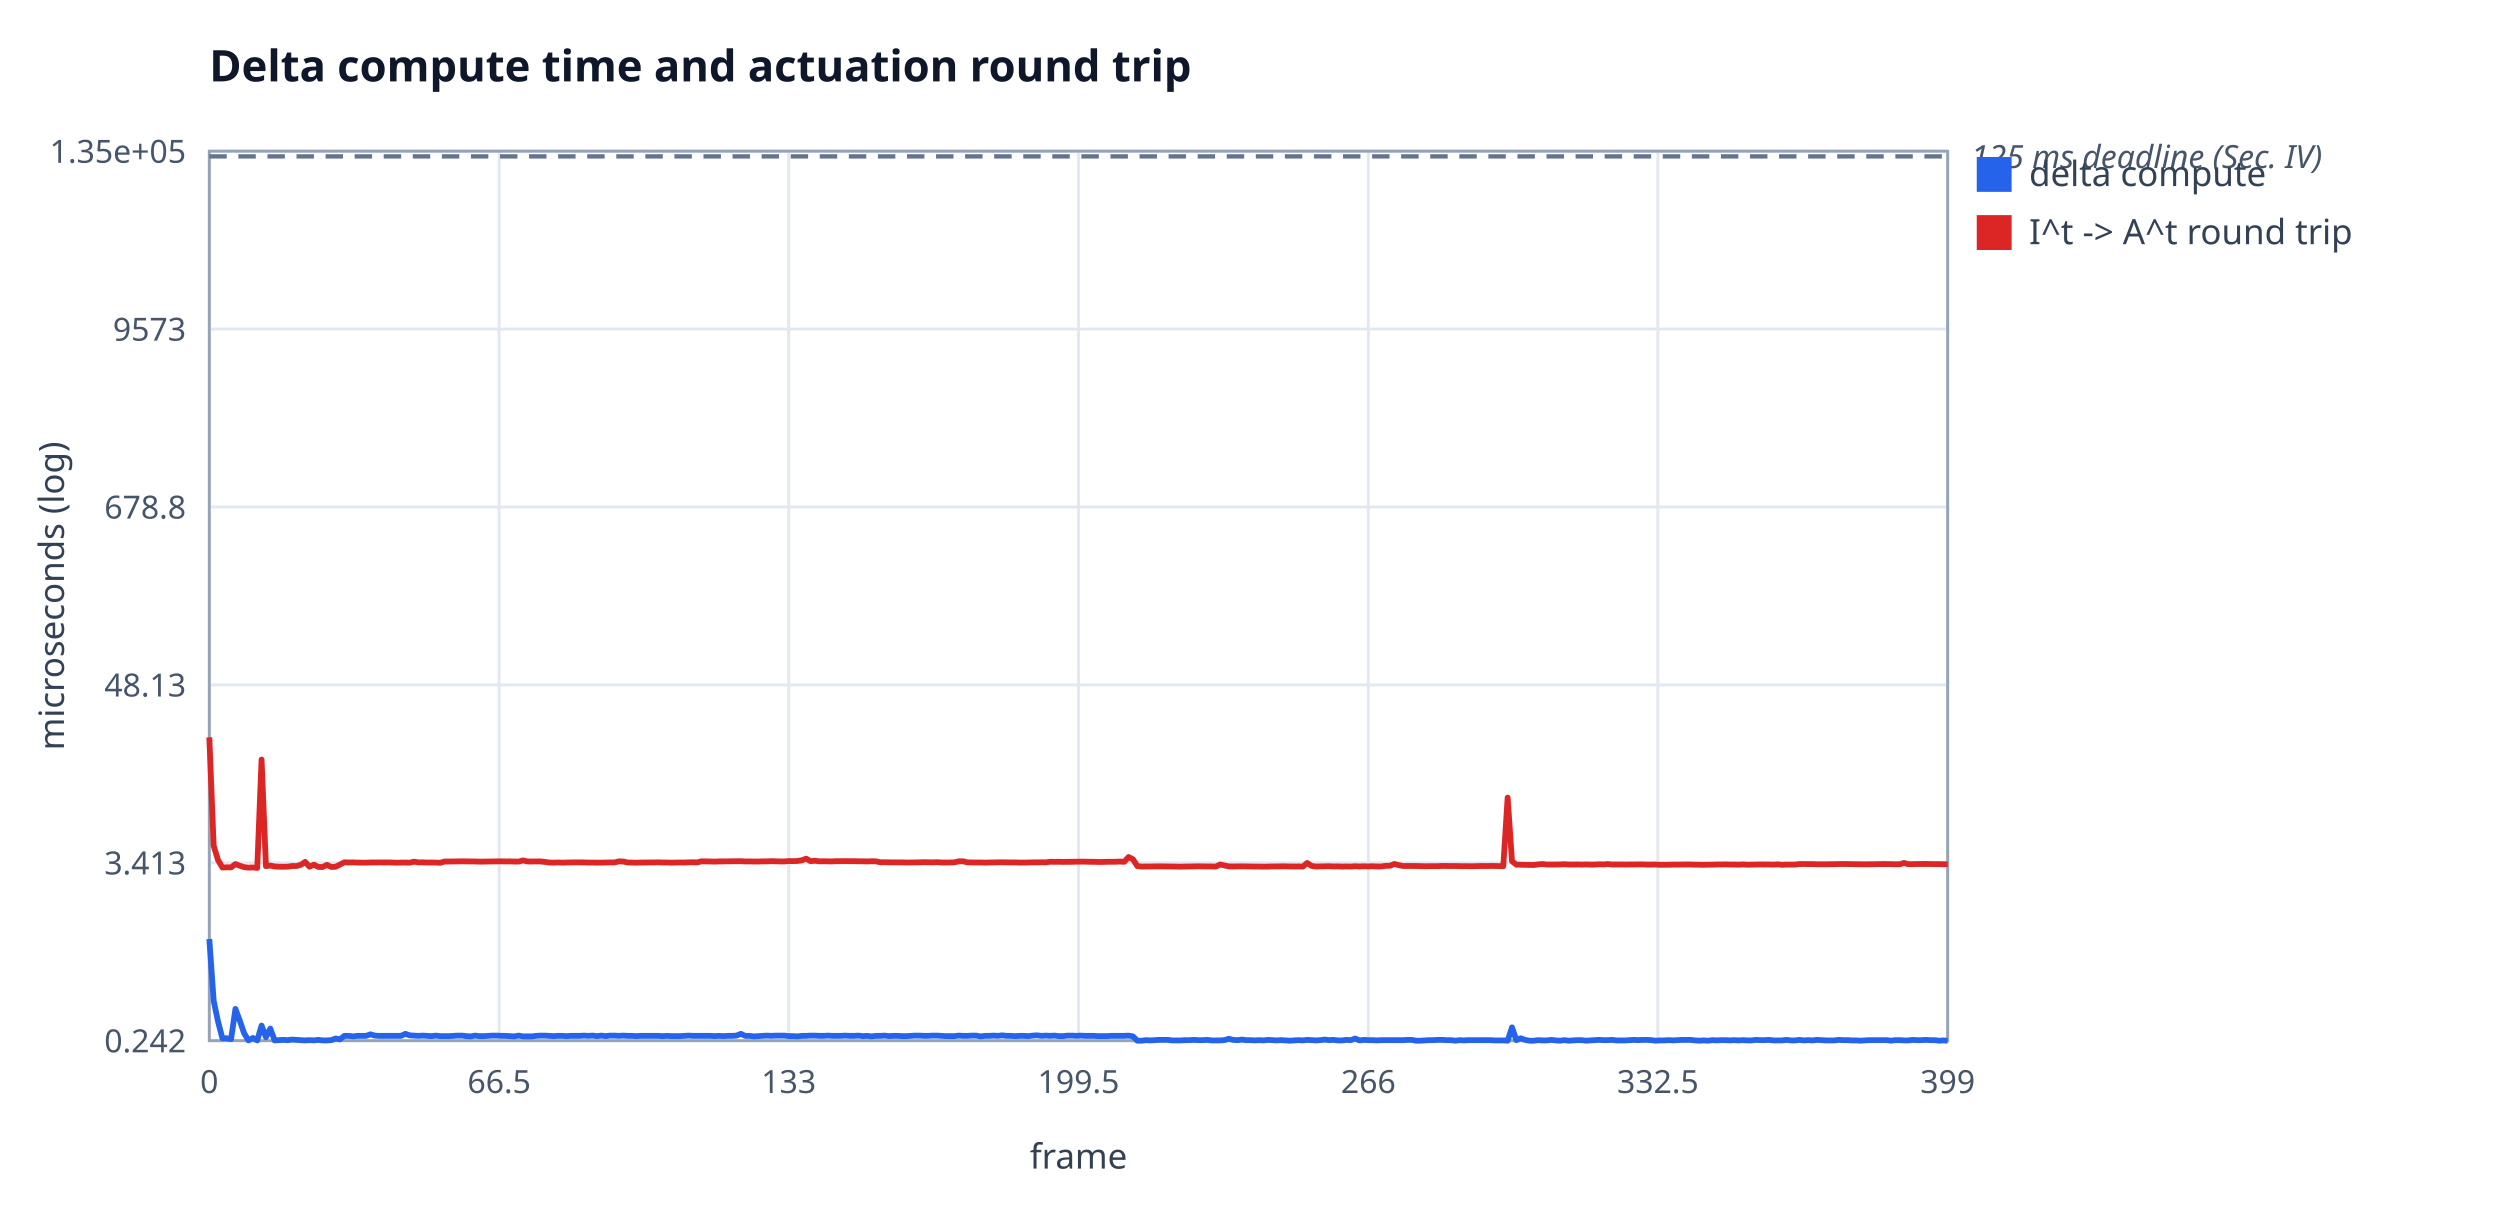
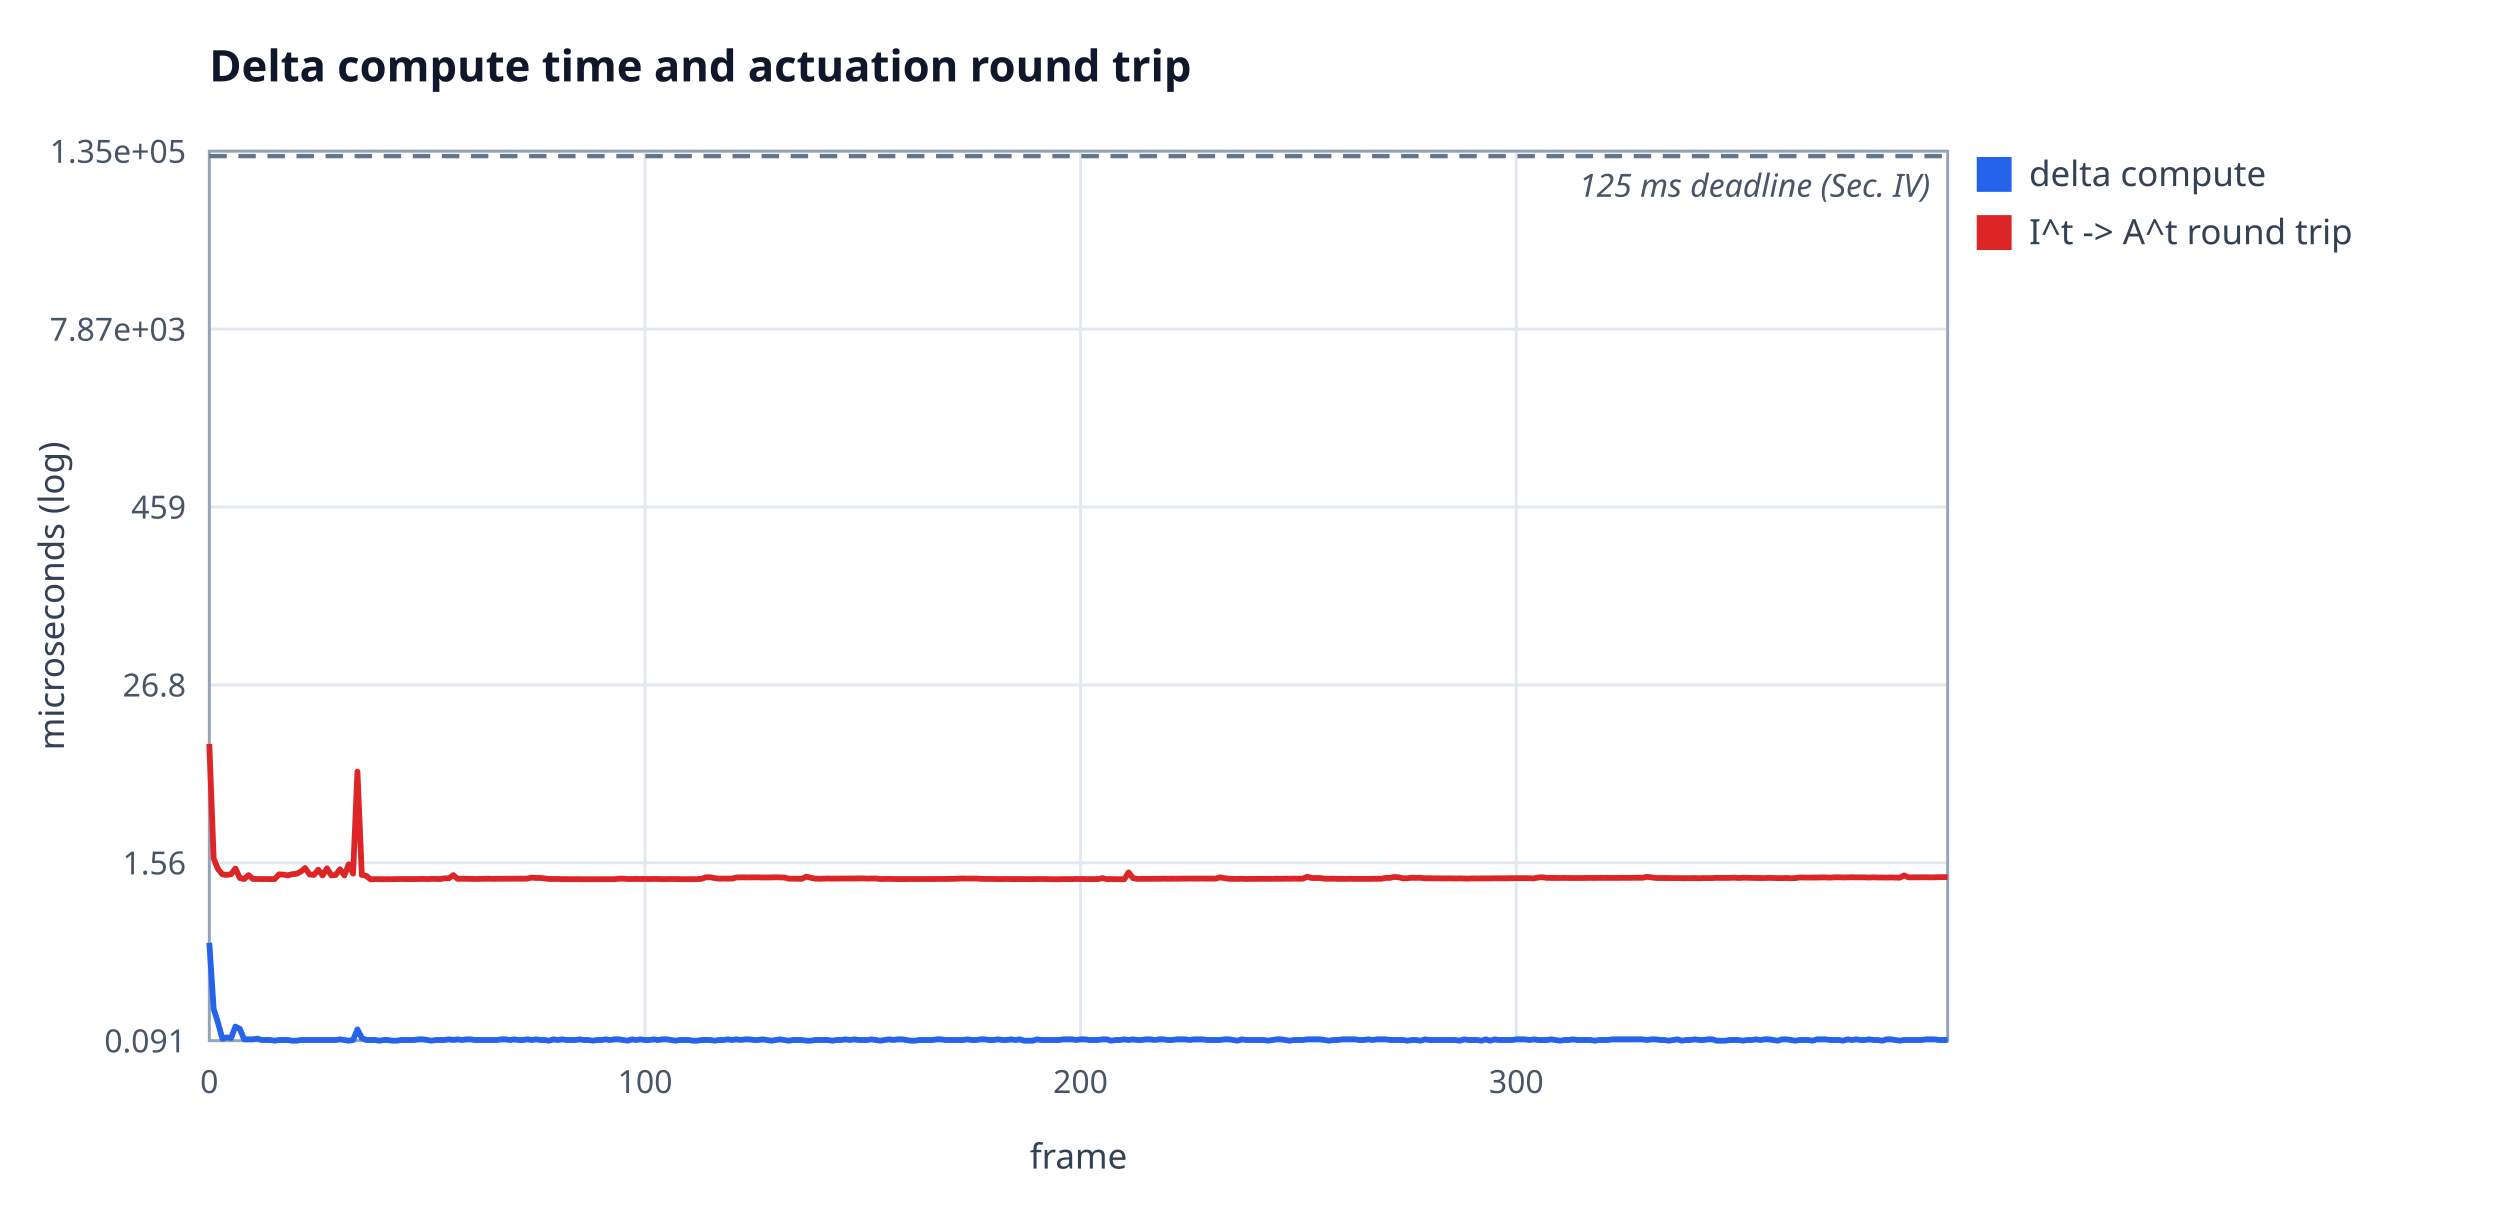
<svg xmlns="http://www.w3.org/2000/svg" viewBox="0 0 860 420" width="860" height="420" role="img" aria-label="Delta compute time and actuation round trip">
  <style>
  .bg{fill:#ffffff}
  .frame{stroke:#94a3b8;stroke-width:1;fill:none}
  .grid{stroke:#e2e8f0;stroke-width:1}
  .tick{fill:#475569;font:11px sans-serif}
  .axis{fill:#334155;font:12px sans-serif}
  .title{fill:#0f172a;font:bold 15px sans-serif}
  .rule{stroke:#64748b;stroke-width:1.5;stroke-dasharray:6 4}
  .rulelab{fill:#475569;font:italic 11px sans-serif}
  .legend{fill:#334155;font:12px sans-serif}
  @media (prefers-color-scheme: dark){
    .bg{fill:#0b1120}
    .frame{stroke:#475569}
    .grid{stroke:#1e293b}
    .tick{fill:#94a3b8}
    .axis{fill:#cbd5e1}
    .title{fill:#f1f5f9}
    .rule{stroke:#94a3b8}
    .rulelab{fill:#94a3b8}
    .legend{fill:#cbd5e1}
  }
</style>
  <rect class="bg" x="0" y="0" width="860" height="420" />
  <text class="title" x="72.0" y="28">Delta compute time and actuation round trip</text>
  <line class="grid" x1="72.0" y1="358.0" x2="670.0" y2="358.0" />
-   <text class="tick" x="64.0" y="362.0" text-anchor="end">0.242</text>
+   <text class="tick" x="64.0" y="362.0" text-anchor="end">0.091</text>
  <line class="grid" x1="72.0" y1="296.8" x2="670.0" y2="296.8" />
-   <text class="tick" x="64.0" y="300.8" text-anchor="end">3.413</text>
+   <text class="tick" x="64.0" y="300.8" text-anchor="end">1.56</text>
  <line class="grid" x1="72.0" y1="235.6" x2="670.0" y2="235.6" />
-   <text class="tick" x="64.0" y="239.6" text-anchor="end">48.13</text>
+   <text class="tick" x="64.0" y="239.6" text-anchor="end">26.8</text>
  <line class="grid" x1="72.0" y1="174.4" x2="670.0" y2="174.4" />
-   <text class="tick" x="64.0" y="178.4" text-anchor="end">678.8</text>
+   <text class="tick" x="64.0" y="178.4" text-anchor="end">459</text>
  <line class="grid" x1="72.0" y1="113.2" x2="670.0" y2="113.2" />
-   <text class="tick" x="64.0" y="117.2" text-anchor="end">9573</text>
+   <text class="tick" x="64.0" y="117.2" text-anchor="end">7.87e+03</text>
  <line class="grid" x1="72.0" y1="52.0" x2="670.0" y2="52.0" />
  <text class="tick" x="64.0" y="56.0" text-anchor="end">1.35e+05</text>
  <line class="grid" x1="72.0" y1="52.0" x2="72.0" y2="358.0" />
  <text class="tick" x="72.0" y="376.0" text-anchor="middle">0</text>
-   <line class="grid" x1="171.7" y1="52.0" x2="171.7" y2="358.0" />
-   <text class="tick" x="171.7" y="376.0" text-anchor="middle">66.5</text>
-   <line class="grid" x1="271.3" y1="52.0" x2="271.3" y2="358.0" />
-   <text class="tick" x="271.3" y="376.0" text-anchor="middle">133</text>
-   <line class="grid" x1="371.0" y1="52.0" x2="371.0" y2="358.0" />
-   <text class="tick" x="371.0" y="376.0" text-anchor="middle">199.5</text>
-   <line class="grid" x1="470.7" y1="52.0" x2="470.7" y2="358.0" />
-   <text class="tick" x="470.7" y="376.0" text-anchor="middle">266</text>
-   <line class="grid" x1="570.3" y1="52.0" x2="570.3" y2="358.0" />
-   <text class="tick" x="570.3" y="376.0" text-anchor="middle">332.5</text>
-   <line class="grid" x1="670.0" y1="52.0" x2="670.0" y2="358.0" />
-   <text class="tick" x="670.0" y="376.0" text-anchor="middle">399</text>
+   <line class="grid" x1="221.9" y1="52.0" x2="221.9" y2="358.0" />
+   <text class="tick" x="221.9" y="376.0" text-anchor="middle">100</text>
+   <line class="grid" x1="371.7" y1="52.0" x2="371.7" y2="358.0" />
+   <text class="tick" x="371.7" y="376.0" text-anchor="middle">200</text>
+   <line class="grid" x1="521.6" y1="52.0" x2="521.6" y2="358.0" />
+   <text class="tick" x="521.6" y="376.0" text-anchor="middle">300</text>
  <rect class="frame" x="72.0" y="52.0" width="598.0" height="306.0" />
  <text class="axis" x="371.0" y="402.0" text-anchor="middle">frame</text>
  <text class="axis" x="22.0" y="205.0" text-anchor="middle" transform="rotate(-90 22.0 205.0)">microseconds (log)</text>
-   <line class="rule" x1="72.0" y1="53.8" x2="670.0" y2="53.8" />
-   <text class="rulelab" x="678.0" y="57.8">125 ms deadline (Sec. IV)</text>
-   <polyline fill="none" stroke="#2563eb" stroke-width="2" stroke-linejoin="round" points="72.00,323.03 73.50,344.23 75.00,351.39 76.50,357.16 77.99,357.16 79.49,357.43 80.99,347.08 82.49,351.11 83.99,355.47 85.49,357.90 86.99,357.06 88.49,357.90 89.98,352.80 91.48,356.79 92.98,353.82 94.48,357.90 95.98,357.81 97.48,357.72 98.98,357.81 100.48,357.62 101.97,357.72 103.47,357.81 104.97,357.90 106.47,357.81 107.97,357.90 109.47,357.72 110.97,357.90 112.47,357.90 113.96,357.81 115.46,357.25 116.96,357.53 118.46,356.34 119.96,356.34 121.46,356.52 122.96,356.34 124.46,356.34 125.95,356.34 127.45,355.81 128.95,356.25 130.45,356.34 131.95,356.34 133.45,356.34 134.95,356.34 136.45,356.34 137.94,356.34 139.44,355.64 140.94,356.16 142.44,356.25 143.94,356.34 145.44,356.25 146.94,356.34 148.44,356.43 149.93,356.25 151.43,356.43 152.93,356.43 154.43,356.43 155.93,356.34 157.43,356.25 158.93,356.25 160.43,356.43 161.92,356.52 163.42,356.25 164.92,356.43 166.42,356.43 167.92,356.34 169.42,356.25 170.92,356.25 172.42,356.34 173.91,356.34 175.41,356.43 176.91,356.52 178.41,356.25 179.91,356.52 181.41,356.52 182.91,356.52 184.41,356.34 185.90,356.25 187.40,356.25 188.90,356.34 190.40,356.43 191.90,356.34 193.40,356.34 194.90,356.43 196.40,356.34 197.89,356.34 199.39,356.34 200.89,356.25 202.39,356.34 203.89,356.25 205.39,356.43 206.89,356.25 208.39,356.43 209.88,356.25 211.38,356.25 212.88,356.34 214.38,356.25 215.88,356.34 217.38,356.34 218.88,356.43 220.38,356.34 221.87,356.34 223.37,356.34 224.87,356.34 226.37,356.34 227.87,356.43 229.37,356.34 230.87,356.43 232.37,356.43 233.86,356.43 235.36,356.34 236.86,356.25 238.36,356.34 239.86,356.34 241.36,356.34 242.86,356.34 244.36,356.34 245.85,356.43 247.35,356.34 248.85,356.43 250.35,356.34 251.85,356.34 253.35,356.25 254.85,355.64 256.35,356.34 257.84,356.34 259.34,356.52 260.84,356.43 262.34,356.34 263.84,356.25 265.34,356.34 266.84,356.25 268.34,356.25 269.83,356.25 271.33,356.43 272.83,356.43 274.33,356.52 275.83,356.34 277.33,356.34 278.83,356.25 280.33,356.25 281.82,356.34 283.32,356.34 284.82,356.25 286.32,356.34 287.82,356.34 289.32,356.34 290.82,356.25 292.32,356.34 293.81,356.34 295.31,356.25 296.81,356.43 298.31,356.34 299.81,356.52 301.31,356.34 302.81,356.34 304.31,356.25 305.80,356.43 307.30,356.34 308.80,356.34 310.30,356.43 311.80,356.43 313.30,356.34 314.80,356.25 316.30,356.25 317.79,356.34 319.29,356.34 320.79,356.25 322.29,356.25 323.79,356.34 325.29,356.43 326.79,356.43 328.29,356.43 329.78,356.25 331.28,356.34 332.78,356.34 334.28,356.25 335.78,356.25 337.28,356.52 338.78,356.34 340.28,356.34 341.77,356.25 343.27,356.34 344.77,356.16 346.27,356.34 347.77,356.34 349.27,356.43 350.77,356.34 352.27,356.34 353.76,356.43 355.26,356.25 356.76,356.16 358.26,356.34 359.76,356.25 361.26,356.34 362.76,356.25 364.26,356.43 365.75,356.43 367.25,356.25 368.75,356.25 370.25,356.34 371.75,356.25 373.25,356.34 374.75,356.34 376.25,356.34 377.74,356.43 379.24,356.43 380.74,356.43 382.24,356.34 383.74,356.34 385.24,356.34 386.74,356.34 388.24,356.25 389.73,356.52 391.23,358.00 392.73,358.00 394.23,357.81 395.73,357.90 397.23,357.81 398.73,357.72 400.23,357.72 401.72,357.72 403.22,357.90 404.72,357.90 406.22,357.90 407.72,357.81 409.22,357.81 410.72,357.72 412.22,357.81 413.71,357.81 415.21,357.72 416.71,357.90 418.21,357.90 419.71,357.90 421.21,357.81 422.71,357.34 424.21,357.72 425.70,357.81 427.20,357.62 428.70,357.81 430.20,357.81 431.70,357.90 433.20,357.81 434.70,357.90 436.20,357.72 437.69,357.81 439.19,357.90 440.69,357.81 442.19,357.90 443.69,358.00 445.19,357.90 446.69,357.81 448.19,357.90 449.68,357.72 451.18,357.81 452.68,357.90 454.18,357.81 455.68,357.62 457.18,357.81 458.68,357.72 460.18,357.90 461.67,357.90 463.17,357.72 464.67,357.81 466.17,357.25 467.67,357.90 469.17,357.72 470.67,357.81 472.17,357.81 473.66,357.90 475.16,357.81 476.66,357.81 478.16,357.81 479.66,357.81 481.16,357.81 482.66,357.81 484.16,357.72 485.65,357.72 487.15,358.00 488.65,358.00 490.15,357.90 491.65,357.81 493.15,357.81 494.65,357.72 496.15,357.72 497.64,357.81 499.14,357.81 500.64,358.00 502.14,357.81 503.64,357.90 505.14,357.81 506.64,357.81 508.14,357.81 509.63,357.81 511.13,357.81 512.63,357.81 514.13,357.90 515.63,357.90 517.13,357.90 518.63,358.00 520.13,353.42 521.62,357.81 523.12,357.16 524.62,357.72 526.12,358.00 527.62,358.00 529.12,357.81 530.62,357.90 532.12,357.90 533.61,357.72 535.11,357.90 536.61,358.00 538.11,357.81 539.61,358.00 541.11,357.90 542.61,357.81 544.11,357.81 545.60,358.00 547.10,357.90 548.60,357.81 550.10,357.72 551.60,357.81 553.10,357.81 554.60,357.72 556.10,357.90 557.59,357.90 559.09,357.90 560.59,357.81 562.09,357.72 563.59,357.81 565.09,357.72 566.59,357.72 568.09,357.81 569.58,358.00 571.08,357.90 572.58,357.90 574.08,357.81 575.58,357.90 577.08,357.81 578.58,357.72 580.08,357.72 581.57,357.72 583.07,357.90 584.57,358.00 586.07,357.90 587.57,358.00 589.07,357.81 590.57,357.90 592.07,357.81 593.56,357.81 595.06,357.90 596.56,357.81 598.06,357.90 599.56,357.81 601.06,357.90 602.56,357.90 604.06,357.72 605.55,357.81 607.05,357.81 608.55,357.72 610.05,357.90 611.55,357.90 613.05,357.90 614.55,357.72 616.05,357.90 617.54,357.90 619.04,357.72 620.54,357.90 622.04,357.81 623.54,357.90 625.04,357.72 626.54,357.81 628.04,357.90 629.53,357.90 631.03,357.90 632.53,357.72 634.03,357.81 635.53,357.81 637.03,357.90 638.53,357.90 640.03,358.00 641.52,357.90 643.02,357.81 644.52,357.81 646.02,357.81 647.52,357.81 649.02,357.81 650.52,358.00 652.02,357.81 653.51,357.81 655.01,357.90 656.51,357.90 658.01,357.72 659.51,357.81 661.01,357.81 662.51,357.72 664.01,357.81 665.50,357.81 667.00,358.00 668.50,357.90 670.00,358.00 " />
-   <polyline fill="none" stroke="#dc2626" stroke-width="2" stroke-linejoin="round" points="72.00,253.64 73.50,290.97 75.00,295.84 76.50,298.43 77.99,298.35 79.49,298.38 80.99,297.24 82.49,297.82 83.99,298.30 85.49,298.47 86.99,298.41 88.49,298.56 89.98,261.29 91.48,297.95 92.98,297.76 94.48,298.05 95.98,298.15 97.48,298.16 98.98,298.13 100.48,297.90 101.97,297.92 103.47,297.51 104.97,296.49 106.47,298.15 107.97,297.44 109.47,298.23 110.97,298.26 112.47,297.51 113.96,298.25 115.46,298.17 116.96,297.41 118.46,296.63 119.96,296.70 121.46,296.66 122.96,296.73 124.46,296.74 125.95,296.75 127.45,296.69 128.95,296.69 130.45,296.68 131.95,296.69 133.45,296.68 134.95,296.71 136.45,296.77 137.94,296.73 139.44,296.73 140.94,296.75 142.44,296.42 143.94,296.66 145.44,296.65 146.94,296.70 148.44,296.71 149.93,296.72 151.43,296.79 152.93,296.37 154.43,296.35 155.93,296.34 157.43,296.32 158.93,296.29 160.43,296.31 161.92,296.34 163.42,296.34 164.92,296.40 166.42,296.39 167.92,296.36 169.42,296.33 170.92,296.32 172.42,296.30 173.91,296.33 175.41,296.32 176.91,296.37 178.41,296.39 179.91,295.98 181.41,296.34 182.91,296.35 184.41,296.33 185.90,296.32 187.40,296.50 188.90,296.70 190.40,296.75 191.90,296.69 193.40,296.75 194.90,296.71 196.40,296.68 197.89,296.66 199.39,296.66 200.89,296.67 202.39,296.72 203.89,296.73 205.39,296.74 206.89,296.74 208.39,296.71 209.88,296.67 211.38,296.69 212.88,296.30 214.38,296.36 215.88,296.69 217.38,296.72 218.88,296.77 220.38,296.71 221.87,296.71 223.37,296.67 224.87,296.68 226.37,296.64 227.87,296.69 229.37,296.70 230.87,296.76 232.37,296.72 233.86,296.70 235.36,296.71 236.86,296.65 238.36,296.62 239.86,296.66 241.36,296.28 242.86,296.31 244.36,296.35 245.85,296.39 247.35,296.32 248.85,296.32 250.35,296.29 251.85,296.28 253.35,296.26 254.85,296.25 256.35,296.34 257.84,296.33 259.34,296.36 260.84,296.36 262.34,296.31 263.84,296.30 265.34,296.24 266.84,296.28 268.34,296.33 269.83,296.33 271.33,296.20 272.83,296.22 274.33,296.18 275.83,295.93 277.33,295.38 278.83,296.24 280.33,296.09 281.82,296.30 283.32,296.26 284.82,296.30 286.32,296.31 287.82,296.24 289.32,296.25 290.82,296.22 292.32,296.25 293.81,296.24 295.31,296.28 296.81,296.28 298.31,296.33 299.81,296.27 301.31,296.29 302.81,296.62 304.31,296.61 305.80,296.64 307.30,296.66 308.80,296.66 310.30,296.66 311.80,296.70 313.30,296.69 314.80,296.67 316.30,296.64 317.79,296.59 319.29,296.62 320.79,296.65 322.29,296.58 323.79,296.69 325.29,296.71 326.79,296.69 328.29,296.64 329.78,296.30 331.28,296.28 332.78,296.65 334.28,296.68 335.78,296.70 337.28,296.70 338.78,296.74 340.28,296.70 341.77,296.68 343.27,296.64 344.77,296.63 346.27,296.65 347.77,296.68 349.27,296.68 350.77,296.72 352.27,296.72 353.76,296.70 355.26,296.66 356.76,296.66 358.26,296.62 359.76,296.65 361.26,296.44 362.76,296.47 364.26,296.45 365.75,296.50 367.25,296.46 368.75,296.46 370.25,296.42 371.75,296.41 373.25,296.41 374.75,296.46 376.25,296.46 377.74,296.52 379.24,296.51 380.74,296.46 382.24,296.44 383.74,296.44 385.24,296.37 386.74,296.46 388.24,294.81 389.73,295.58 391.23,297.92 392.73,298.10 394.23,298.08 395.73,298.08 397.23,298.04 398.73,298.04 400.23,298.04 401.72,298.07 403.22,298.08 404.72,298.11 406.22,298.14 407.72,298.09 409.22,298.07 410.72,298.04 412.22,298.00 413.71,298.04 415.21,298.06 416.71,298.06 418.21,298.11 419.71,297.40 421.21,297.71 422.71,298.04 424.21,298.07 425.70,298.04 427.20,298.02 428.70,298.04 430.20,298.07 431.70,298.10 433.20,298.10 434.70,298.13 436.20,298.11 437.69,298.05 439.19,298.06 440.69,298.02 442.19,298.02 443.69,298.07 445.19,298.09 446.69,298.06 448.19,298.12 449.68,296.86 451.18,297.89 452.68,298.09 454.18,298.04 455.68,298.02 457.18,297.97 458.68,298.06 460.18,298.03 461.67,298.10 463.17,298.06 464.67,298.10 466.17,297.98 467.67,298.07 469.17,298.00 470.67,298.04 472.17,297.99 473.66,298.07 475.16,298.06 476.66,297.85 478.16,297.82 479.66,297.21 481.16,297.60 482.66,297.90 484.16,297.89 485.65,297.90 487.15,297.91 488.65,297.94 490.15,297.99 491.65,297.97 493.15,297.97 494.65,297.96 496.15,297.88 497.64,297.90 499.14,297.92 500.64,297.91 502.14,297.95 503.64,297.97 505.14,297.97 506.64,297.99 508.14,297.94 509.63,297.90 511.13,297.92 512.63,297.90 514.13,297.90 515.63,297.94 517.13,297.97 518.63,274.39 520.13,296.25 521.62,297.45 523.12,297.47 524.62,297.50 526.12,297.54 527.62,297.56 529.12,297.35 530.62,297.23 532.12,297.42 533.61,297.41 535.11,297.40 536.61,297.38 538.11,297.29 539.61,297.40 541.11,297.42 542.61,297.37 544.11,297.44 545.60,297.37 547.10,297.43 548.60,297.42 550.10,297.31 551.60,297.37 553.10,297.24 554.60,297.40 556.10,297.39 557.59,297.38 559.09,297.41 560.59,297.40 562.09,297.38 563.59,297.37 565.09,297.36 566.59,297.43 568.09,297.43 569.58,297.41 571.08,297.49 572.58,297.48 574.08,297.47 575.58,297.43 577.08,297.43 578.58,297.41 580.08,297.39 581.57,297.40 583.07,297.45 584.57,297.47 586.07,297.50 587.57,297.45 589.07,297.46 590.57,297.40 592.07,297.39 593.56,297.35 595.06,297.41 596.56,297.40 598.06,297.46 599.56,297.37 601.06,297.47 602.56,297.44 604.06,297.42 605.55,297.37 607.05,297.40 608.55,297.39 610.05,297.44 611.55,297.35 613.05,297.50 614.55,297.43 616.05,297.44 617.54,297.42 619.04,297.24 620.54,297.23 622.04,297.25 623.54,297.24 625.04,297.31 626.54,297.31 628.04,297.33 629.53,297.29 631.03,297.28 632.53,297.24 634.03,297.22 635.53,297.24 637.03,297.26 638.53,297.30 640.03,297.31 641.52,297.31 643.02,297.31 644.52,297.30 646.02,297.26 647.52,297.24 649.02,297.24 650.52,297.27 652.02,297.30 653.51,297.31 655.01,296.85 656.51,297.29 658.01,297.26 659.51,297.22 661.01,297.22 662.51,297.21 664.01,297.23 665.50,297.26 667.00,297.26 668.50,297.31 670.00,297.29 " />
+   <line class="rule" x1="72.0" y1="53.7" x2="670.0" y2="53.7" />
+   <text class="rulelab" x="664.0" y="67.7" text-anchor="end">125 ms deadline (Sec. IV)</text>
+   <polyline fill="none" stroke="#2563eb" stroke-width="2" stroke-linejoin="round" points="72.00,324.31 73.50,347.09 75.00,351.86 76.50,357.30 77.99,356.85 79.49,357.07 80.99,353.15 82.49,353.92 83.99,357.53 85.49,357.53 86.99,357.53 88.49,357.30 89.98,357.76 91.48,357.76 92.98,357.76 94.48,358.00 95.98,357.76 97.48,357.76 98.98,357.76 100.48,358.00 101.97,358.00 103.47,357.76 104.97,357.76 106.47,357.76 107.97,357.76 109.47,357.76 110.97,357.76 112.47,357.76 113.96,357.76 115.46,357.76 116.96,357.53 118.46,357.76 119.96,358.00 121.46,357.76 122.96,354.11 124.46,357.07 125.95,357.76 127.45,357.76 128.95,357.76 130.45,358.00 131.95,357.76 133.45,357.76 134.95,358.00 136.45,358.00 137.94,357.76 139.44,357.76 140.94,357.76 142.44,357.76 143.94,357.53 145.44,357.53 146.94,357.76 148.44,358.00 149.93,357.76 151.43,357.76 152.93,357.76 154.43,357.53 155.93,357.76 157.43,357.53 158.93,357.76 160.43,357.53 161.92,357.53 163.42,357.76 164.92,357.76 166.42,357.76 167.92,357.76 169.42,357.76 170.92,357.76 172.42,357.53 173.91,357.53 175.41,357.76 176.91,357.53 178.41,357.76 179.91,357.76 181.41,357.53 182.91,357.76 184.41,357.53 185.90,357.76 187.40,357.76 188.90,358.00 190.40,357.53 191.90,357.76 193.40,357.53 194.90,357.76 196.40,357.76 197.89,357.76 199.39,357.53 200.89,357.76 202.39,357.76 203.89,358.00 205.39,357.76 206.89,357.76 208.39,357.53 209.88,357.76 211.38,357.53 212.88,357.53 214.38,357.76 215.88,358.00 217.38,357.53 218.88,357.76 220.38,357.53 221.87,357.76 223.37,357.76 224.87,357.53 226.37,357.76 227.87,357.53 229.37,357.53 230.87,357.76 232.37,358.00 233.86,357.76 235.36,357.76 236.86,357.76 238.36,358.00 239.86,358.00 241.36,357.76 242.86,357.76 244.36,357.76 245.85,358.00 247.35,357.76 248.85,357.76 250.35,357.53 251.85,357.76 253.35,357.53 254.85,357.76 256.35,357.53 257.84,357.53 259.34,357.76 260.84,357.76 262.34,357.53 263.84,357.76 265.34,358.00 266.84,357.76 268.34,357.53 269.83,357.76 271.33,358.00 272.83,357.76 274.33,357.76 275.83,357.76 277.33,358.00 278.83,358.00 280.33,357.76 281.82,357.76 283.32,357.76 284.82,357.76 286.32,358.00 287.82,357.76 289.32,357.76 290.82,357.53 292.32,357.76 293.81,357.53 295.31,357.76 296.81,357.76 298.31,357.76 299.81,357.53 301.31,357.76 302.81,358.00 304.31,357.76 305.80,357.53 307.30,357.76 308.80,357.53 310.30,357.53 311.80,357.76 313.30,358.00 314.80,358.00 316.30,357.76 317.79,357.76 319.29,357.76 320.79,357.76 322.29,357.53 323.79,357.53 325.29,357.76 326.79,357.76 328.29,357.76 329.78,357.76 331.28,357.76 332.78,357.53 334.28,357.76 335.78,357.76 337.28,357.53 338.78,357.53 340.28,357.76 341.77,357.76 343.27,357.53 344.77,357.76 346.27,357.76 347.77,357.53 349.27,357.76 350.77,357.53 352.27,358.00 353.76,358.00 355.26,358.00 356.76,357.53 358.26,357.76 359.76,357.76 361.26,357.76 362.76,357.76 364.26,357.76 365.75,357.53 367.25,357.53 368.75,357.53 370.25,357.76 371.75,357.53 373.25,357.53 374.75,357.76 376.25,357.76 377.74,357.76 379.24,357.53 380.74,357.53 382.24,358.00 383.74,357.76 385.24,357.76 386.74,357.53 388.24,357.76 389.73,357.53 391.23,357.76 392.73,357.76 394.23,357.53 395.73,357.53 397.23,357.76 398.73,357.53 400.23,357.53 401.72,357.76 403.22,357.76 404.72,357.53 406.22,357.53 407.72,357.53 409.22,357.76 410.72,357.53 412.22,357.53 413.71,357.53 415.21,357.76 416.71,357.76 418.21,357.76 419.71,357.76 421.21,357.53 422.71,357.53 424.21,357.76 425.70,358.00 427.20,357.53 428.70,357.76 430.20,357.76 431.70,357.76 433.20,357.76 434.70,357.76 436.20,358.00 437.69,357.76 439.19,357.53 440.69,357.53 442.19,357.76 443.69,358.00 445.19,357.76 446.69,357.76 448.19,357.76 449.68,357.53 451.18,357.53 452.68,357.53 454.18,357.53 455.68,357.76 457.18,358.00 458.68,357.76 460.18,357.76 461.67,357.53 463.17,357.53 464.67,357.53 466.17,357.53 467.67,357.76 469.17,357.76 470.67,357.53 472.17,357.76 473.66,357.53 475.16,357.53 476.66,357.53 478.16,357.76 479.66,357.76 481.16,357.76 482.66,357.76 484.16,358.00 485.65,357.76 487.15,357.76 488.65,358.00 490.15,357.53 491.65,357.76 493.15,357.76 494.65,357.76 496.15,357.76 497.64,357.76 499.14,357.76 500.64,357.76 502.14,358.00 503.64,357.53 505.14,357.76 506.64,357.76 508.14,357.76 509.63,358.00 511.13,357.53 512.63,358.00 514.13,357.53 515.63,357.76 517.13,357.76 518.63,357.76 520.13,357.76 521.62,357.53 523.12,357.53 524.62,357.53 526.12,357.76 527.62,357.53 529.12,357.76 530.62,357.76 532.12,357.76 533.61,357.53 535.11,357.76 536.61,358.00 538.11,357.76 539.61,357.76 541.11,357.53 542.61,357.76 544.11,357.76 545.60,357.76 547.10,357.76 548.60,358.00 550.10,357.76 551.60,357.76 553.10,357.76 554.60,357.53 556.10,357.53 557.59,357.53 559.09,357.53 560.59,357.53 562.09,357.53 563.59,357.53 565.09,357.53 566.59,357.76 568.09,357.53 569.58,357.53 571.08,357.76 572.58,357.76 574.08,358.00 575.58,357.76 577.08,357.53 578.58,358.00 580.08,357.76 581.57,357.76 583.07,357.53 584.57,357.76 586.07,357.76 587.57,357.53 589.07,357.53 590.57,358.00 592.07,358.00 593.56,358.00 595.06,357.76 596.56,357.76 598.06,357.76 599.56,358.00 601.06,357.76 602.56,357.76 604.06,357.53 605.55,357.76 607.05,357.53 608.55,357.53 610.05,357.76 611.55,358.00 613.05,357.53 614.55,357.53 616.05,357.76 617.54,358.00 619.04,357.76 620.54,357.76 622.04,357.76 623.54,358.00 625.04,357.53 626.54,357.53 628.04,357.53 629.53,357.76 631.03,357.76 632.53,357.76 634.03,358.00 635.53,357.53 637.03,357.76 638.53,357.53 640.03,357.76 641.52,357.76 643.02,357.53 644.52,357.76 646.02,357.76 647.52,358.00 649.02,357.53 650.52,357.53 652.02,357.76 653.51,358.00 655.01,357.76 656.51,357.76 658.01,357.76 659.51,357.76 661.01,357.76 662.51,357.53 664.01,357.53 665.50,357.53 667.00,357.76 668.50,357.76 670.00,357.76 " />
+   <polyline fill="none" stroke="#dc2626" stroke-width="2" stroke-linejoin="round" points="72.00,255.92 73.50,295.32 75.00,298.97 76.50,300.77 77.99,300.97 79.49,300.72 80.99,298.77 82.49,302.03 83.99,302.39 85.49,301.05 86.99,302.35 88.49,302.37 89.98,302.40 91.48,302.39 92.98,302.42 94.48,302.40 95.98,300.78 97.48,300.87 98.98,301.12 100.48,300.73 101.97,300.59 103.47,299.83 104.97,298.61 106.47,300.80 107.97,300.98 109.47,299.19 110.97,301.14 112.47,298.70 113.96,301.12 115.46,301.00 116.96,299.03 118.46,301.15 119.96,297.34 121.46,300.52 122.96,265.45 124.46,300.97 125.95,301.25 127.45,302.48 128.95,302.42 130.45,302.44 131.95,302.46 133.45,302.42 134.95,302.44 136.45,302.40 137.94,302.39 139.44,302.40 140.94,302.40 142.44,302.40 143.94,302.37 145.44,302.35 146.94,302.40 148.44,302.35 149.93,302.35 151.43,302.40 152.93,302.14 154.43,302.14 155.93,301.05 157.43,302.30 158.93,302.30 160.43,302.30 161.92,302.33 163.42,302.37 164.92,302.35 166.42,302.30 167.92,302.28 169.42,302.33 170.92,302.30 172.42,302.30 173.91,302.28 175.41,302.28 176.91,302.28 178.41,302.26 179.91,302.26 181.41,302.24 182.91,301.87 184.41,302.03 185.90,302.00 187.40,302.19 188.90,302.37 190.40,302.37 191.90,302.37 193.40,302.42 194.90,302.42 196.40,302.44 197.89,302.44 199.39,302.44 200.89,302.46 202.39,302.46 203.89,302.44 205.39,302.46 206.89,302.44 208.39,302.44 209.88,302.44 211.38,302.44 212.88,302.26 214.38,302.26 215.88,302.39 217.38,302.39 218.88,302.35 220.38,302.37 221.87,302.37 223.37,302.39 224.87,302.35 226.37,302.37 227.87,302.42 229.37,302.40 230.87,302.39 232.37,302.40 233.86,302.42 235.36,302.44 236.86,302.42 238.36,302.44 239.86,302.44 241.36,302.30 242.86,301.79 244.36,301.79 245.85,302.07 247.35,302.26 248.85,302.23 250.35,302.24 251.85,302.23 253.35,301.84 254.85,301.82 256.35,301.82 257.84,301.84 259.34,301.80 260.84,301.82 262.34,301.86 263.84,301.84 265.34,301.84 266.84,301.79 268.34,301.84 269.83,301.86 271.33,302.26 272.83,302.28 274.33,302.28 275.83,302.32 277.33,301.55 278.83,301.94 280.33,302.24 281.82,302.30 283.32,302.26 284.82,302.21 286.32,302.24 287.82,302.23 289.32,302.21 290.82,302.21 292.32,302.19 293.81,302.21 295.31,302.17 296.81,302.16 298.31,302.23 299.81,302.21 301.31,302.19 302.81,302.39 304.31,302.35 305.80,302.35 307.30,302.37 308.80,302.40 310.30,302.40 311.80,302.40 313.30,302.39 314.80,302.40 316.30,302.39 317.79,302.39 319.29,302.39 320.79,302.40 322.29,302.37 323.79,302.37 325.29,302.37 326.79,302.33 328.29,302.32 329.78,302.23 331.28,302.19 332.78,302.23 334.28,302.23 335.78,302.21 337.28,302.32 338.78,302.35 340.28,302.37 341.77,302.37 343.27,302.40 344.77,302.40 346.27,302.37 347.77,302.40 349.27,302.40 350.77,302.40 352.27,302.40 353.76,302.42 355.26,302.42 356.76,302.39 358.26,302.39 359.76,302.40 361.26,302.44 362.76,302.46 364.26,302.46 365.75,302.40 367.25,302.42 368.75,302.42 370.25,302.37 371.75,302.39 373.25,302.40 374.75,302.42 376.25,302.42 377.74,302.40 379.24,302.07 380.74,302.42 382.24,302.39 383.74,302.44 385.24,302.44 386.74,302.48 388.24,300.11 389.73,302.05 391.23,302.35 392.73,302.32 394.23,302.32 395.73,302.32 397.23,302.30 398.73,302.30 400.23,302.26 401.72,302.30 403.22,302.26 404.72,302.28 406.22,302.26 407.72,302.24 409.22,302.23 410.72,302.24 412.22,302.24 413.71,302.23 415.21,302.24 416.71,302.24 418.21,302.24 419.71,301.80 421.21,302.08 422.71,302.30 424.21,302.33 425.70,302.35 427.20,302.30 428.70,302.37 430.20,302.33 431.70,302.35 433.20,302.32 434.70,302.32 436.20,302.32 437.69,302.32 439.19,302.28 440.69,302.30 442.19,302.28 443.69,302.28 445.19,302.24 446.69,302.28 448.19,302.24 449.68,301.60 451.18,302.03 452.68,302.05 454.18,302.05 455.68,302.28 457.18,302.30 458.68,302.26 460.18,302.33 461.67,302.33 463.17,302.33 464.67,302.30 466.17,302.35 467.67,302.35 469.17,302.35 470.67,302.33 472.17,302.32 473.66,302.28 475.16,302.30 476.66,302.00 478.16,301.98 479.66,301.67 481.16,301.79 482.66,302.16 484.16,302.10 485.65,301.94 487.15,301.98 488.65,301.96 490.15,302.14 491.65,302.10 493.15,302.16 494.65,302.14 496.15,302.16 497.64,302.17 499.14,302.16 500.64,302.19 502.14,302.16 503.64,302.21 505.14,302.23 506.64,302.16 508.14,302.19 509.63,302.16 511.13,302.16 512.63,302.16 514.13,302.14 515.63,302.14 517.13,302.14 518.63,302.12 520.13,302.12 521.62,302.08 523.12,302.08 524.62,302.08 526.12,302.12 527.62,302.16 529.12,301.87 530.62,301.77 532.12,302.00 533.61,302.01 535.11,302.01 536.61,302.03 538.11,302.00 539.61,302.03 541.11,302.03 542.61,302.05 544.11,302.05 545.60,302.01 547.10,302.00 548.60,302.01 550.10,301.98 551.60,302.00 553.10,301.98 554.60,302.00 556.10,302.00 557.59,301.98 559.09,301.98 560.59,301.98 562.09,301.96 563.59,301.94 565.09,301.94 566.59,301.63 568.09,301.82 569.58,302.01 571.08,302.05 572.58,302.03 574.08,302.03 575.58,302.07 577.08,302.07 578.58,302.10 580.08,302.10 581.57,302.08 583.07,302.07 584.57,302.12 586.07,302.05 587.57,302.08 589.07,302.05 590.57,301.98 592.07,302.00 593.56,302.01 595.06,301.98 596.56,301.93 598.06,302.03 599.56,301.96 601.06,301.96 602.56,302.00 604.06,302.03 605.55,302.03 607.05,302.05 608.55,301.98 610.05,302.03 611.55,302.07 613.05,302.07 614.55,302.03 616.05,302.12 617.54,302.07 619.04,301.86 620.54,301.87 622.04,301.89 623.54,301.87 625.04,301.87 626.54,301.82 628.04,301.84 629.53,301.91 631.03,301.79 632.53,301.79 634.03,301.84 635.53,301.82 637.03,301.77 638.53,301.82 640.03,301.82 641.52,301.82 643.02,301.87 644.52,301.80 646.02,301.86 647.52,301.86 649.02,301.89 650.52,301.84 652.02,301.89 653.51,301.93 655.01,301.15 656.51,301.82 658.01,301.80 659.51,301.79 661.01,301.80 662.51,301.77 664.01,301.82 665.50,301.79 667.00,301.74 668.50,301.72 670.00,301.75 " />
  <rect x="680.0" y="54.0" width="12" height="12" fill="#2563eb" />
  <text class="legend" x="698.0" y="64.0">delta compute</text>
  <rect x="680.0" y="74.0" width="12" height="12" fill="#dc2626" />
  <text class="legend" x="698.0" y="84.0">I^t -&gt; A^t round trip</text>
</svg>
